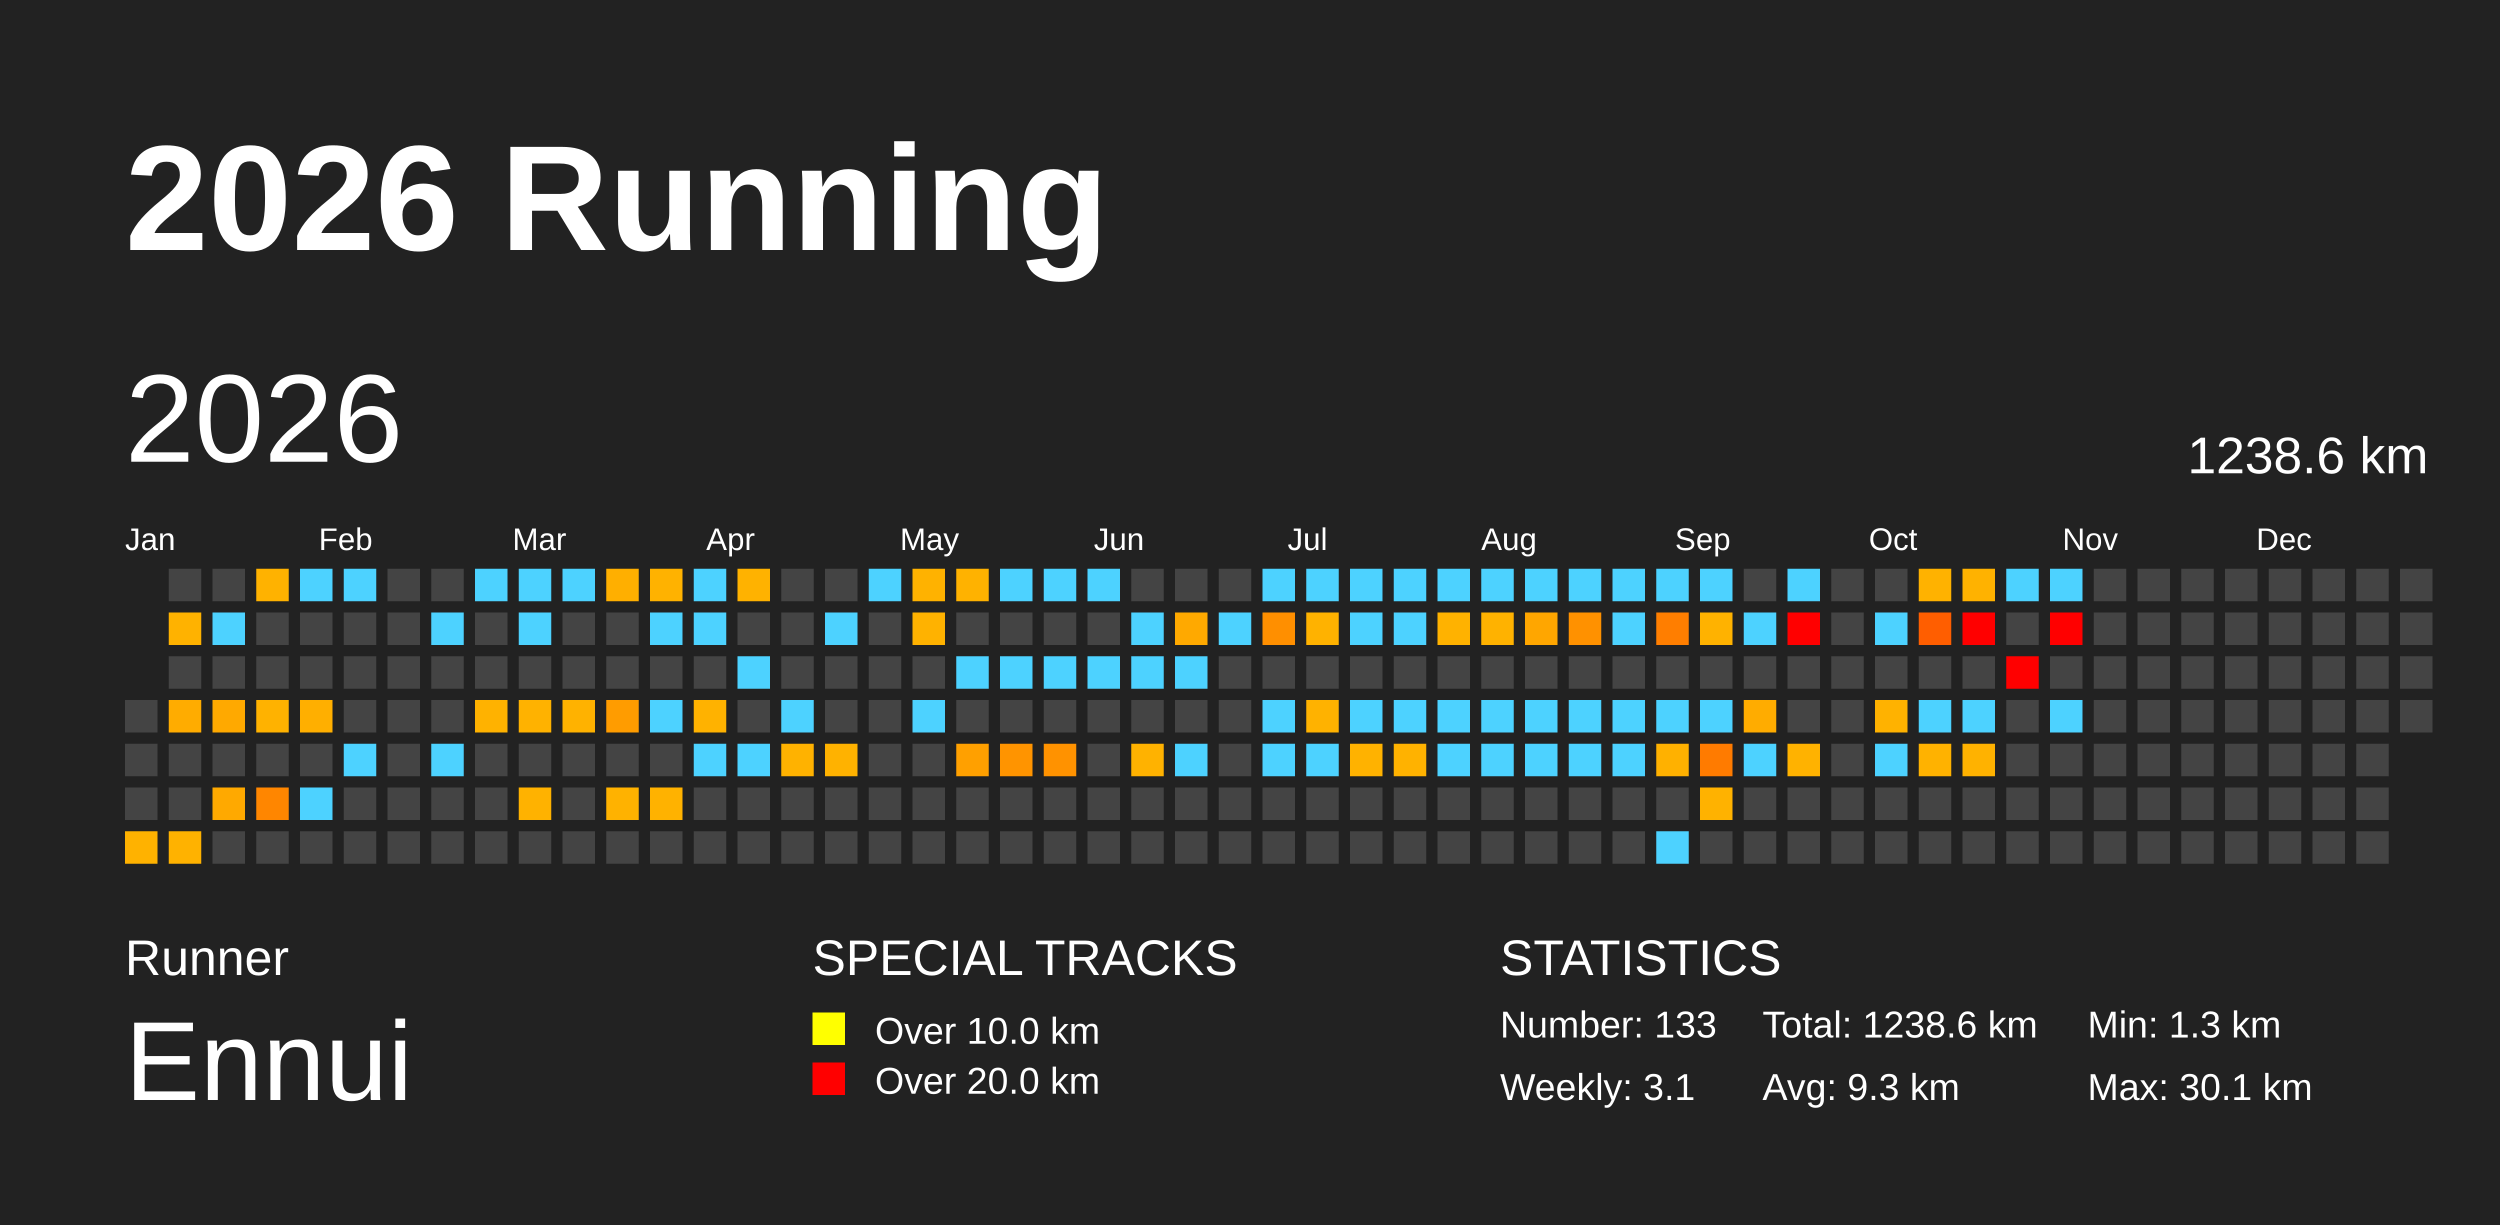
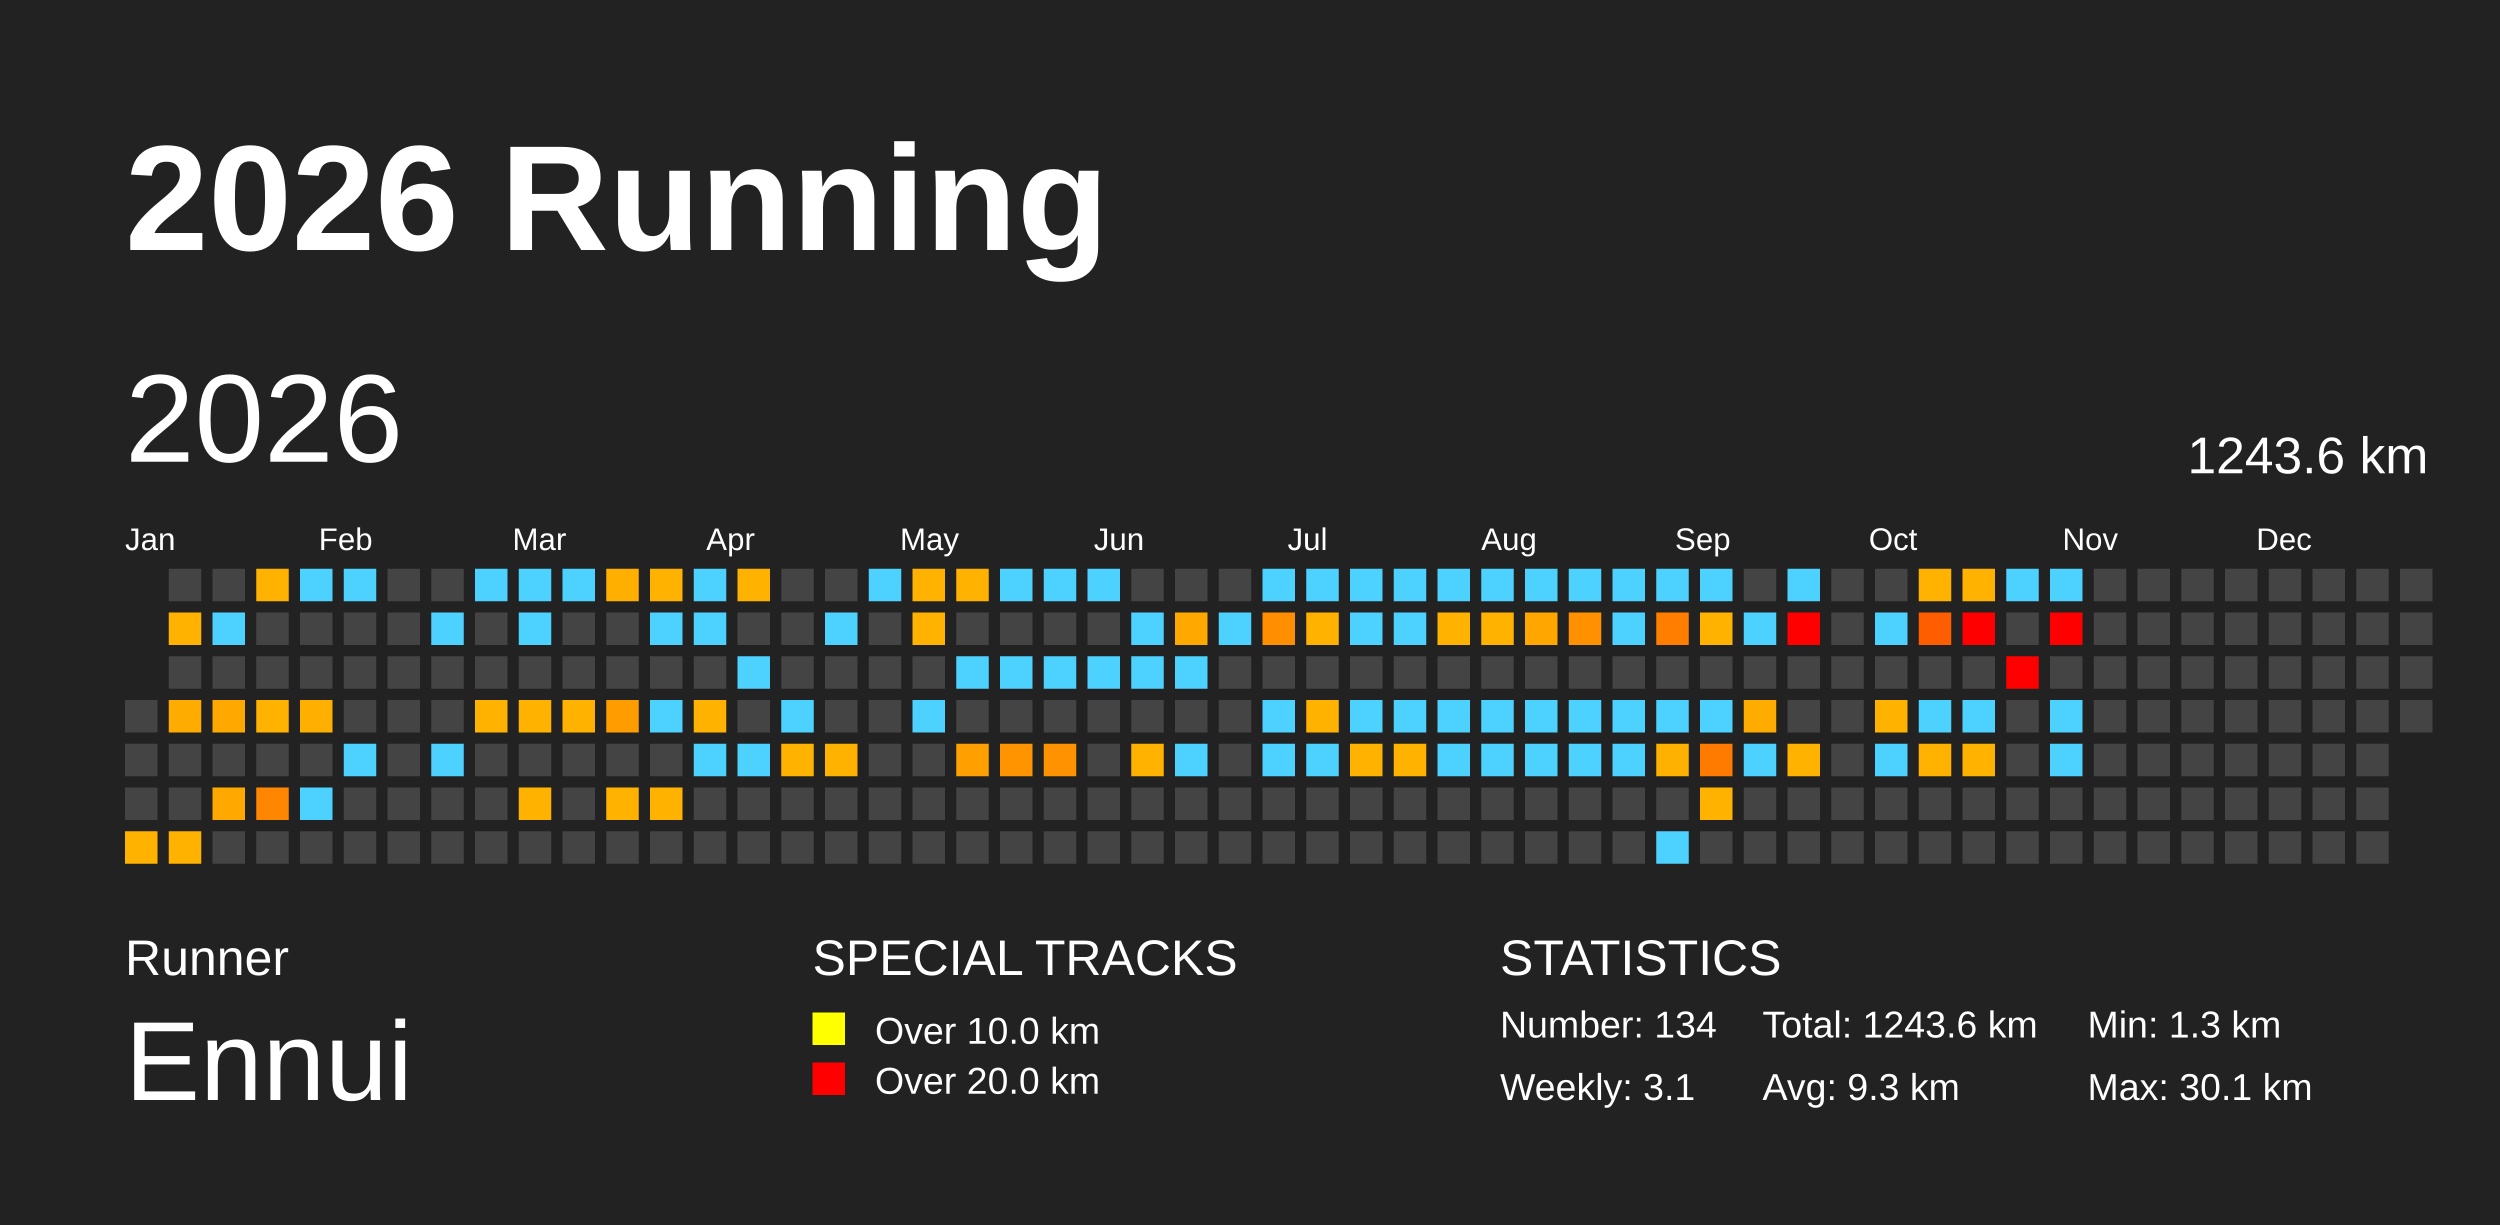
<svg xmlns="http://www.w3.org/2000/svg" baseProfile="full" height="98mm" version="1.1" viewBox="0,0,200,98" width="200mm">
  <defs />
  <rect fill="#222222" height="98" width="200" x="0" y="0" />
  <text fill="#FFFFFF" style="font-size:12px; font-family:Arial; font-weight:bold;" x="10" y="20">2026 Running</text>
  <text fill="#FFFFFF" style="font-size:4px; font-family:Arial" x="10" y="78">Runner</text>
  <text fill="#FFFFFF" style="font-size:9px; font-family:Arial" x="10" y="88">Ennui</text>
  <text fill="#FFFFFF" style="font-size:4px; font-family:Arial" x="65" y="78">SPECIAL TRACKS</text>
  <rect fill="yellow" height="2.6" width="2.6" x="65" y="81" />
  <text fill="#FFFFFF" style="font-size:3px; font-family:Arial" x="70" y="83.5">Over 10.0 km</text>
  <rect fill="red" height="2.6" width="2.6" x="65" y="85" />
  <text fill="#FFFFFF" style="font-size:3px; font-family:Arial" x="70" y="87.5">Over 20.0 km</text>
  <text fill="#FFFFFF" style="font-size:4px; font-family:Arial" x="120" y="78">STATISTICS</text>
-   <text fill="#FFFFFF" style="font-size:3px; font-family:Arial" x="120" y="83">Number: 133</text>
+   <text fill="#FFFFFF" style="font-size:3px; font-family:Arial" x="120" y="83">Number: 134</text>
  <text fill="#FFFFFF" style="font-size:3px; font-family:Arial" x="120" y="88">Weekly: 3.1</text>
-   <text fill="#FFFFFF" style="font-size:3px; font-family:Arial" x="141" y="83">Total: 1238.6 km</text>
+   <text fill="#FFFFFF" style="font-size:3px; font-family:Arial" x="141" y="83">Total: 1243.6 km</text>
  <text fill="#FFFFFF" style="font-size:3px; font-family:Arial" x="141" y="88">Avg: 9.3 km</text>
  <text fill="#FFFFFF" style="font-size:3px; font-family:Arial" x="167" y="83">Min: 1.3 km</text>
  <text fill="#FFFFFF" style="font-size:3px; font-family:Arial" x="167" y="88">Max: 30.1 km</text>
  <text dominant-baseline="hanging" fill="#FFFFFF" style="font-size:10.0px; font-family:Arial;" x="10" y="30">2026</text>
-   <text dominant-baseline="hanging" fill="#FFFFFF" style="font-size:4.125px; font-family:Arial;" x="175" y="35">1238.6 km</text>
+   <text dominant-baseline="hanging" fill="#FFFFFF" style="font-size:4.125px; font-family:Arial;" x="175" y="35">1243.6 km</text>
  <text fill="#FFFFFF" style="font-size:2.5px; font-family:Arial" x="10.0" y="44">Jan</text>
  <text fill="#FFFFFF" style="font-size:2.5px; font-family:Arial" x="25.5" y="44">Feb</text>
  <text fill="#FFFFFF" style="font-size:2.5px; font-family:Arial" x="41.0" y="44">Mar</text>
  <text fill="#FFFFFF" style="font-size:2.5px; font-family:Arial" x="56.5" y="44">Apr</text>
  <text fill="#FFFFFF" style="font-size:2.5px; font-family:Arial" x="72.0" y="44">May</text>
  <text fill="#FFFFFF" style="font-size:2.5px; font-family:Arial" x="87.5" y="44">Jun</text>
  <text fill="#FFFFFF" style="font-size:2.5px; font-family:Arial" x="103.0" y="44">Jul</text>
  <text fill="#FFFFFF" style="font-size:2.5px; font-family:Arial" x="118.5" y="44">Aug</text>
  <text fill="#FFFFFF" style="font-size:2.5px; font-family:Arial" x="134.0" y="44">Sep</text>
  <text fill="#FFFFFF" style="font-size:2.5px; font-family:Arial" x="149.5" y="44">Oct</text>
  <text fill="#FFFFFF" style="font-size:2.5px; font-family:Arial" x="165.0" y="44">Nov</text>
  <text fill="#FFFFFF" style="font-size:2.5px; font-family:Arial" x="180.5" y="44">Dec</text>
  <rect fill="#444444" height="2.6" width="2.6" x="10.0" y="56.0" />
  <rect fill="#444444" height="2.6" width="2.6" x="10.0" y="59.5" />
  <rect fill="#444444" height="2.6" width="2.6" x="10.0" y="63.0" />
  <rect fill="#ffb200" height="2.6" width="2.6" x="10.0" y="66.5" />
  <rect fill="#444444" height="2.6" width="2.6" x="13.5" y="45.5" />
  <rect fill="#ffb200" height="2.6" width="2.6" x="13.5" y="49.0" />
  <rect fill="#444444" height="2.6" width="2.6" x="13.5" y="52.5" />
  <rect fill="#ffac00" height="2.6" width="2.6" x="13.5" y="56.0" />
  <rect fill="#444444" height="2.6" width="2.6" x="13.5" y="59.5" />
  <rect fill="#444444" height="2.6" width="2.6" x="13.5" y="63.0" />
  <rect fill="#ffb200" height="2.6" width="2.6" x="13.5" y="66.5" />
  <rect fill="#444444" height="2.6" width="2.6" x="17.0" y="45.5" />
  <rect fill="#4dd2ff" height="2.6" width="2.6" x="17.0" y="49.0" />
  <rect fill="#444444" height="2.6" width="2.6" x="17.0" y="52.5" />
  <rect fill="#ffa900" height="2.6" width="2.6" x="17.0" y="56.0" />
  <rect fill="#444444" height="2.6" width="2.6" x="17.0" y="59.5" />
  <rect fill="#ffa900" height="2.6" width="2.6" x="17.0" y="63.0" />
  <rect fill="#444444" height="2.6" width="2.6" x="17.0" y="66.5" />
  <rect fill="#ffb200" height="2.6" width="2.6" x="20.5" y="45.5" />
  <rect fill="#444444" height="2.6" width="2.6" x="20.5" y="49.0" />
  <rect fill="#444444" height="2.6" width="2.6" x="20.5" y="52.5" />
  <rect fill="#ffb200" height="2.6" width="2.6" x="20.5" y="56.0" />
  <rect fill="#444444" height="2.6" width="2.6" x="20.5" y="59.5" />
  <rect fill="#ff8600" height="2.6" width="2.6" x="20.5" y="63.0" />
  <rect fill="#444444" height="2.6" width="2.6" x="20.5" y="66.5" />
  <rect fill="#4dd2ff" height="2.6" width="2.6" x="24.0" y="45.5" />
  <rect fill="#444444" height="2.6" width="2.6" x="24.0" y="49.0" />
  <rect fill="#444444" height="2.6" width="2.6" x="24.0" y="52.5" />
  <rect fill="#ffaf00" height="2.6" width="2.6" x="24.0" y="56.0" />
  <rect fill="#444444" height="2.6" width="2.6" x="24.0" y="59.5" />
  <rect fill="#4dd2ff" height="2.6" width="2.6" x="24.0" y="63.0" />
  <rect fill="#444444" height="2.6" width="2.6" x="24.0" y="66.5" />
  <rect fill="#4dd2ff" height="2.6" width="2.6" x="27.5" y="45.5" />
  <rect fill="#444444" height="2.6" width="2.6" x="27.5" y="49.0" />
  <rect fill="#444444" height="2.6" width="2.6" x="27.5" y="52.5" />
  <rect fill="#444444" height="2.6" width="2.6" x="27.5" y="56.0" />
  <rect fill="#4dd2ff" height="2.6" width="2.6" x="27.5" y="59.5" />
  <rect fill="#444444" height="2.6" width="2.6" x="27.5" y="63.0" />
  <rect fill="#444444" height="2.6" width="2.6" x="27.5" y="66.5" />
  <rect fill="#444444" height="2.6" width="2.6" x="31.0" y="45.5" />
  <rect fill="#444444" height="2.6" width="2.6" x="31.0" y="49.0" />
  <rect fill="#444444" height="2.6" width="2.6" x="31.0" y="52.5" />
  <rect fill="#444444" height="2.6" width="2.6" x="31.0" y="56.0" />
  <rect fill="#444444" height="2.6" width="2.6" x="31.0" y="59.5" />
  <rect fill="#444444" height="2.6" width="2.6" x="31.0" y="63.0" />
  <rect fill="#444444" height="2.6" width="2.6" x="31.0" y="66.5" />
  <rect fill="#444444" height="2.6" width="2.6" x="34.5" y="45.5" />
  <rect fill="#4dd2ff" height="2.6" width="2.6" x="34.5" y="49.0" />
  <rect fill="#444444" height="2.6" width="2.6" x="34.5" y="52.5" />
  <rect fill="#444444" height="2.6" width="2.6" x="34.5" y="56.0" />
  <rect fill="#4dd2ff" height="2.6" width="2.6" x="34.5" y="59.5" />
  <rect fill="#444444" height="2.6" width="2.6" x="34.5" y="63.0" />
  <rect fill="#444444" height="2.6" width="2.6" x="34.5" y="66.5" />
  <rect fill="#4dd2ff" height="2.6" width="2.6" x="38.0" y="45.5" />
  <rect fill="#444444" height="2.6" width="2.6" x="38.0" y="49.0" />
  <rect fill="#444444" height="2.6" width="2.6" x="38.0" y="52.5" />
  <rect fill="#ffb200" height="2.6" width="2.6" x="38.0" y="56.0" />
  <rect fill="#444444" height="2.6" width="2.6" x="38.0" y="59.5" />
  <rect fill="#444444" height="2.6" width="2.6" x="38.0" y="63.0" />
  <rect fill="#444444" height="2.6" width="2.6" x="38.0" y="66.5" />
  <rect fill="#4dd2ff" height="2.6" width="2.6" x="41.5" y="45.5" />
  <rect fill="#4dd2ff" height="2.6" width="2.6" x="41.5" y="49.0" />
  <rect fill="#444444" height="2.6" width="2.6" x="41.5" y="52.5" />
  <rect fill="#ffb200" height="2.6" width="2.6" x="41.5" y="56.0" />
  <rect fill="#444444" height="2.6" width="2.6" x="41.5" y="59.5" />
  <rect fill="#ffb200" height="2.6" width="2.6" x="41.5" y="63.0" />
  <rect fill="#444444" height="2.6" width="2.6" x="41.5" y="66.5" />
  <rect fill="#4dd2ff" height="2.6" width="2.6" x="45.0" y="45.5" />
  <rect fill="#444444" height="2.6" width="2.6" x="45.0" y="49.0" />
  <rect fill="#444444" height="2.6" width="2.6" x="45.0" y="52.5" />
  <rect fill="#ffb200" height="2.6" width="2.6" x="45.0" y="56.0" />
  <rect fill="#444444" height="2.6" width="2.6" x="45.0" y="59.5" />
  <rect fill="#444444" height="2.6" width="2.6" x="45.0" y="63.0" />
  <rect fill="#444444" height="2.6" width="2.6" x="45.0" y="66.5" />
  <rect fill="#ffaf00" height="2.6" width="2.6" x="48.5" y="45.5" />
  <rect fill="#444444" height="2.6" width="2.6" x="48.5" y="49.0" />
  <rect fill="#444444" height="2.6" width="2.6" x="48.5" y="52.5" />
  <rect fill="#ff9c00" height="2.6" width="2.6" x="48.5" y="56.0" />
  <rect fill="#444444" height="2.6" width="2.6" x="48.5" y="59.5" />
  <rect fill="#ffb200" height="2.6" width="2.6" x="48.5" y="63.0" />
  <rect fill="#444444" height="2.6" width="2.6" x="48.5" y="66.5" />
  <rect fill="#ffb200" height="2.6" width="2.6" x="52.0" y="45.5" />
  <rect fill="#4dd2ff" height="2.6" width="2.6" x="52.0" y="49.0" />
  <rect fill="#444444" height="2.6" width="2.6" x="52.0" y="52.5" />
  <rect fill="#4dd2ff" height="2.6" width="2.6" x="52.0" y="56.0" />
  <rect fill="#444444" height="2.6" width="2.6" x="52.0" y="59.5" />
  <rect fill="#ffb200" height="2.6" width="2.6" x="52.0" y="63.0" />
  <rect fill="#444444" height="2.6" width="2.6" x="52.0" y="66.5" />
  <rect fill="#4dd2ff" height="2.6" width="2.6" x="55.5" y="45.5" />
  <rect fill="#4dd2ff" height="2.6" width="2.6" x="55.5" y="49.0" />
  <rect fill="#444444" height="2.6" width="2.6" x="55.5" y="52.5" />
  <rect fill="#ffb200" height="2.6" width="2.6" x="55.5" y="56.0" />
  <rect fill="#4dd2ff" height="2.6" width="2.6" x="55.5" y="59.5" />
  <rect fill="#444444" height="2.6" width="2.6" x="55.5" y="63.0" />
  <rect fill="#444444" height="2.6" width="2.6" x="55.5" y="66.5" />
  <rect fill="#ffb200" height="2.6" width="2.6" x="59.0" y="45.5" />
  <rect fill="#444444" height="2.6" width="2.6" x="59.0" y="49.0" />
  <rect fill="#4dd2ff" height="2.6" width="2.6" x="59.0" y="52.5" />
  <rect fill="#444444" height="2.6" width="2.6" x="59.0" y="56.0" />
  <rect fill="#4dd2ff" height="2.6" width="2.6" x="59.0" y="59.5" />
  <rect fill="#444444" height="2.6" width="2.6" x="59.0" y="63.0" />
  <rect fill="#444444" height="2.6" width="2.6" x="59.0" y="66.5" />
  <rect fill="#444444" height="2.6" width="2.6" x="62.5" y="45.5" />
  <rect fill="#444444" height="2.6" width="2.6" x="62.5" y="49.0" />
  <rect fill="#444444" height="2.6" width="2.6" x="62.5" y="52.5" />
  <rect fill="#4dd2ff" height="2.6" width="2.6" x="62.5" y="56.0" />
  <rect fill="#ffb200" height="2.6" width="2.6" x="62.5" y="59.5" />
  <rect fill="#444444" height="2.6" width="2.6" x="62.5" y="63.0" />
  <rect fill="#444444" height="2.6" width="2.6" x="62.5" y="66.5" />
  <rect fill="#444444" height="2.6" width="2.6" x="66.0" y="45.5" />
  <rect fill="#4dd2ff" height="2.6" width="2.6" x="66.0" y="49.0" />
  <rect fill="#444444" height="2.6" width="2.6" x="66.0" y="52.5" />
  <rect fill="#444444" height="2.6" width="2.6" x="66.0" y="56.0" />
  <rect fill="#ffb200" height="2.6" width="2.6" x="66.0" y="59.5" />
  <rect fill="#444444" height="2.6" width="2.6" x="66.0" y="63.0" />
  <rect fill="#444444" height="2.6" width="2.6" x="66.0" y="66.5" />
  <rect fill="#4dd2ff" height="2.6" width="2.6" x="69.5" y="45.5" />
  <rect fill="#444444" height="2.6" width="2.6" x="69.5" y="49.0" />
  <rect fill="#444444" height="2.6" width="2.6" x="69.5" y="52.5" />
  <rect fill="#444444" height="2.6" width="2.6" x="69.5" y="56.0" />
  <rect fill="#444444" height="2.6" width="2.6" x="69.5" y="59.5" />
  <rect fill="#444444" height="2.6" width="2.6" x="69.5" y="63.0" />
  <rect fill="#444444" height="2.6" width="2.6" x="69.5" y="66.5" />
  <rect fill="#ffb200" height="2.6" width="2.6" x="73.0" y="45.5" />
  <rect fill="#ffb200" height="2.6" width="2.6" x="73.0" y="49.0" />
  <rect fill="#444444" height="2.6" width="2.6" x="73.0" y="52.5" />
  <rect fill="#4dd2ff" height="2.6" width="2.6" x="73.0" y="56.0" />
  <rect fill="#444444" height="2.6" width="2.6" x="73.0" y="59.5" />
  <rect fill="#444444" height="2.6" width="2.6" x="73.0" y="63.0" />
  <rect fill="#444444" height="2.6" width="2.6" x="73.0" y="66.5" />
  <rect fill="#ffb200" height="2.6" width="2.6" x="76.5" y="45.5" />
  <rect fill="#444444" height="2.6" width="2.6" x="76.5" y="49.0" />
  <rect fill="#4dd2ff" height="2.6" width="2.6" x="76.5" y="52.5" />
  <rect fill="#444444" height="2.6" width="2.6" x="76.5" y="56.0" />
  <rect fill="#ffa000" height="2.6" width="2.6" x="76.5" y="59.5" />
  <rect fill="#444444" height="2.6" width="2.6" x="76.5" y="63.0" />
  <rect fill="#444444" height="2.6" width="2.6" x="76.5" y="66.5" />
  <rect fill="#4dd2ff" height="2.6" width="2.6" x="80.0" y="45.5" />
  <rect fill="#444444" height="2.6" width="2.6" x="80.0" y="49.0" />
  <rect fill="#4dd2ff" height="2.6" width="2.6" x="80.0" y="52.5" />
  <rect fill="#444444" height="2.6" width="2.6" x="80.0" y="56.0" />
  <rect fill="#ff9400" height="2.6" width="2.6" x="80.0" y="59.5" />
  <rect fill="#444444" height="2.6" width="2.6" x="80.0" y="63.0" />
  <rect fill="#444444" height="2.6" width="2.6" x="80.0" y="66.5" />
  <rect fill="#4dd2ff" height="2.6" width="2.6" x="83.5" y="45.5" />
  <rect fill="#444444" height="2.6" width="2.6" x="83.5" y="49.0" />
  <rect fill="#4dd2ff" height="2.6" width="2.6" x="83.5" y="52.5" />
  <rect fill="#444444" height="2.6" width="2.6" x="83.5" y="56.0" />
  <rect fill="#ff9200" height="2.6" width="2.6" x="83.5" y="59.5" />
  <rect fill="#444444" height="2.6" width="2.6" x="83.5" y="63.0" />
  <rect fill="#444444" height="2.6" width="2.6" x="83.5" y="66.5" />
  <rect fill="#4dd2ff" height="2.6" width="2.6" x="87.0" y="45.5" />
  <rect fill="#444444" height="2.6" width="2.6" x="87.0" y="49.0" />
  <rect fill="#4dd2ff" height="2.6" width="2.6" x="87.0" y="52.5" />
  <rect fill="#444444" height="2.6" width="2.6" x="87.0" y="56.0" />
  <rect fill="#444444" height="2.6" width="2.6" x="87.0" y="59.5" />
  <rect fill="#444444" height="2.6" width="2.6" x="87.0" y="63.0" />
  <rect fill="#444444" height="2.6" width="2.6" x="87.0" y="66.5" />
  <rect fill="#444444" height="2.6" width="2.6" x="90.5" y="45.5" />
  <rect fill="#4dd2ff" height="2.6" width="2.6" x="90.5" y="49.0" />
  <rect fill="#4dd2ff" height="2.6" width="2.6" x="90.5" y="52.5" />
  <rect fill="#444444" height="2.6" width="2.6" x="90.5" y="56.0" />
  <rect fill="#ffb200" height="2.6" width="2.6" x="90.5" y="59.5" />
  <rect fill="#444444" height="2.6" width="2.6" x="90.5" y="63.0" />
  <rect fill="#444444" height="2.6" width="2.6" x="90.5" y="66.5" />
  <rect fill="#444444" height="2.6" width="2.6" x="94.0" y="45.5" />
  <rect fill="#ffa900" height="2.6" width="2.6" x="94.0" y="49.0" />
  <rect fill="#4dd2ff" height="2.6" width="2.6" x="94.0" y="52.5" />
  <rect fill="#444444" height="2.6" width="2.6" x="94.0" y="56.0" />
  <rect fill="#4dd2ff" height="2.6" width="2.6" x="94.0" y="59.5" />
  <rect fill="#444444" height="2.6" width="2.6" x="94.0" y="63.0" />
  <rect fill="#444444" height="2.6" width="2.6" x="94.0" y="66.5" />
  <rect fill="#444444" height="2.6" width="2.6" x="97.5" y="45.5" />
  <rect fill="#4dd2ff" height="2.6" width="2.6" x="97.5" y="49.0" />
  <rect fill="#444444" height="2.6" width="2.6" x="97.5" y="52.5" />
  <rect fill="#444444" height="2.6" width="2.6" x="97.5" y="56.0" />
  <rect fill="#444444" height="2.6" width="2.6" x="97.5" y="59.5" />
  <rect fill="#444444" height="2.6" width="2.6" x="97.5" y="63.0" />
  <rect fill="#444444" height="2.6" width="2.6" x="97.5" y="66.5" />
  <rect fill="#4dd2ff" height="2.6" width="2.6" x="101.0" y="45.5" />
  <rect fill="#ff8f00" height="2.6" width="2.6" x="101.0" y="49.0" />
  <rect fill="#444444" height="2.6" width="2.6" x="101.0" y="52.5" />
  <rect fill="#4dd2ff" height="2.6" width="2.6" x="101.0" y="56.0" />
  <rect fill="#4dd2ff" height="2.6" width="2.6" x="101.0" y="59.5" />
  <rect fill="#444444" height="2.6" width="2.6" x="101.0" y="63.0" />
  <rect fill="#444444" height="2.6" width="2.6" x="101.0" y="66.5" />
  <rect fill="#4dd2ff" height="2.6" width="2.6" x="104.5" y="45.5" />
  <rect fill="#ffb200" height="2.6" width="2.6" x="104.5" y="49.0" />
  <rect fill="#444444" height="2.6" width="2.6" x="104.5" y="52.5" />
  <rect fill="#ffb200" height="2.6" width="2.6" x="104.5" y="56.0" />
  <rect fill="#4dd2ff" height="2.6" width="2.6" x="104.5" y="59.5" />
  <rect fill="#444444" height="2.6" width="2.6" x="104.5" y="63.0" />
  <rect fill="#444444" height="2.6" width="2.6" x="104.5" y="66.5" />
  <rect fill="#4dd2ff" height="2.6" width="2.6" x="108.0" y="45.5" />
  <rect fill="#4dd2ff" height="2.6" width="2.6" x="108.0" y="49.0" />
  <rect fill="#444444" height="2.6" width="2.6" x="108.0" y="52.5" />
  <rect fill="#4dd2ff" height="2.6" width="2.6" x="108.0" y="56.0" />
  <rect fill="#ffb200" height="2.6" width="2.6" x="108.0" y="59.5" />
  <rect fill="#444444" height="2.6" width="2.6" x="108.0" y="63.0" />
  <rect fill="#444444" height="2.6" width="2.6" x="108.0" y="66.5" />
  <rect fill="#4dd2ff" height="2.6" width="2.6" x="111.5" y="45.5" />
  <rect fill="#4dd2ff" height="2.6" width="2.6" x="111.5" y="49.0" />
  <rect fill="#444444" height="2.6" width="2.6" x="111.5" y="52.5" />
  <rect fill="#4dd2ff" height="2.6" width="2.6" x="111.5" y="56.0" />
  <rect fill="#ffb200" height="2.6" width="2.6" x="111.5" y="59.5" />
  <rect fill="#444444" height="2.6" width="2.6" x="111.5" y="63.0" />
  <rect fill="#444444" height="2.6" width="2.6" x="111.5" y="66.5" />
  <rect fill="#4dd2ff" height="2.6" width="2.6" x="115.0" y="45.5" />
  <rect fill="#ffb200" height="2.6" width="2.6" x="115.0" y="49.0" />
  <rect fill="#444444" height="2.6" width="2.6" x="115.0" y="52.5" />
  <rect fill="#4dd2ff" height="2.6" width="2.6" x="115.0" y="56.0" />
  <rect fill="#4dd2ff" height="2.6" width="2.6" x="115.0" y="59.5" />
  <rect fill="#444444" height="2.6" width="2.6" x="115.0" y="63.0" />
  <rect fill="#444444" height="2.6" width="2.6" x="115.0" y="66.5" />
  <rect fill="#4dd2ff" height="2.6" width="2.6" x="118.5" y="45.5" />
  <rect fill="#ffb200" height="2.6" width="2.6" x="118.5" y="49.0" />
  <rect fill="#444444" height="2.6" width="2.6" x="118.5" y="52.5" />
  <rect fill="#4dd2ff" height="2.6" width="2.6" x="118.5" y="56.0" />
  <rect fill="#4dd2ff" height="2.6" width="2.6" x="118.5" y="59.5" />
  <rect fill="#444444" height="2.6" width="2.6" x="118.5" y="63.0" />
  <rect fill="#444444" height="2.6" width="2.6" x="118.5" y="66.5" />
  <rect fill="#4dd2ff" height="2.6" width="2.6" x="122.0" y="45.5" />
  <rect fill="#ffa600" height="2.6" width="2.6" x="122.0" y="49.0" />
  <rect fill="#444444" height="2.6" width="2.6" x="122.0" y="52.5" />
  <rect fill="#4dd2ff" height="2.6" width="2.6" x="122.0" y="56.0" />
  <rect fill="#4dd2ff" height="2.6" width="2.6" x="122.0" y="59.5" />
  <rect fill="#444444" height="2.6" width="2.6" x="122.0" y="63.0" />
  <rect fill="#444444" height="2.6" width="2.6" x="122.0" y="66.5" />
  <rect fill="#4dd2ff" height="2.6" width="2.6" x="125.5" y="45.5" />
  <rect fill="#ff9100" height="2.6" width="2.6" x="125.5" y="49.0" />
  <rect fill="#444444" height="2.6" width="2.6" x="125.5" y="52.5" />
  <rect fill="#4dd2ff" height="2.6" width="2.6" x="125.5" y="56.0" />
  <rect fill="#4dd2ff" height="2.6" width="2.6" x="125.5" y="59.5" />
  <rect fill="#444444" height="2.6" width="2.6" x="125.5" y="63.0" />
  <rect fill="#444444" height="2.6" width="2.6" x="125.5" y="66.5" />
  <rect fill="#4dd2ff" height="2.6" width="2.6" x="129.0" y="45.5" />
  <rect fill="#4dd2ff" height="2.6" width="2.6" x="129.0" y="49.0" />
  <rect fill="#444444" height="2.6" width="2.6" x="129.0" y="52.5" />
  <rect fill="#4dd2ff" height="2.6" width="2.6" x="129.0" y="56.0" />
  <rect fill="#4dd2ff" height="2.6" width="2.6" x="129.0" y="59.5" />
  <rect fill="#444444" height="2.6" width="2.6" x="129.0" y="63.0" />
  <rect fill="#444444" height="2.6" width="2.6" x="129.0" y="66.5" />
  <rect fill="#4dd2ff" height="2.6" width="2.6" x="132.5" y="45.5" />
  <rect fill="#ff7e00" height="2.6" width="2.6" x="132.5" y="49.0" />
  <rect fill="#444444" height="2.6" width="2.6" x="132.5" y="52.5" />
  <rect fill="#4dd2ff" height="2.6" width="2.6" x="132.5" y="56.0" />
  <rect fill="#ffb100" height="2.6" width="2.6" x="132.5" y="59.5" />
  <rect fill="#444444" height="2.6" width="2.6" x="132.5" y="63.0" />
  <rect fill="#4dd2ff" height="2.6" width="2.6" x="132.5" y="66.5" />
  <rect fill="#4dd2ff" height="2.6" width="2.6" x="136.0" y="45.5" />
  <rect fill="#ffb200" height="2.6" width="2.6" x="136.0" y="49.0" />
  <rect fill="#444444" height="2.6" width="2.6" x="136.0" y="52.5" />
  <rect fill="#4dd2ff" height="2.6" width="2.6" x="136.0" y="56.0" />
  <rect fill="#ff7b00" height="2.6" width="2.6" x="136.0" y="59.5" />
  <rect fill="#ffb200" height="2.6" width="2.6" x="136.0" y="63.0" />
  <rect fill="#444444" height="2.6" width="2.6" x="136.0" y="66.5" />
  <rect fill="#444444" height="2.6" width="2.6" x="139.5" y="45.5" />
  <rect fill="#4dd2ff" height="2.6" width="2.6" x="139.5" y="49.0" />
  <rect fill="#444444" height="2.6" width="2.6" x="139.5" y="52.5" />
  <rect fill="#ffac00" height="2.6" width="2.6" x="139.5" y="56.0" />
  <rect fill="#4dd2ff" height="2.6" width="2.6" x="139.5" y="59.5" />
  <rect fill="#444444" height="2.6" width="2.6" x="139.5" y="63.0" />
  <rect fill="#444444" height="2.6" width="2.6" x="139.5" y="66.5" />
  <rect fill="#4dd2ff" height="2.6" width="2.6" x="143.0" y="45.5" />
  <rect fill="red" height="2.6" width="2.6" x="143.0" y="49.0" />
  <rect fill="#444444" height="2.6" width="2.6" x="143.0" y="52.5" />
  <rect fill="#444444" height="2.6" width="2.6" x="143.0" y="56.0" />
  <rect fill="#ffb200" height="2.6" width="2.6" x="143.0" y="59.5" />
  <rect fill="#444444" height="2.6" width="2.6" x="143.0" y="63.0" />
  <rect fill="#444444" height="2.6" width="2.6" x="143.0" y="66.5" />
  <rect fill="#444444" height="2.6" width="2.6" x="146.5" y="45.5" />
  <rect fill="#444444" height="2.6" width="2.6" x="146.5" y="49.0" />
  <rect fill="#444444" height="2.6" width="2.6" x="146.5" y="52.5" />
  <rect fill="#444444" height="2.6" width="2.6" x="146.5" y="56.0" />
  <rect fill="#444444" height="2.6" width="2.6" x="146.5" y="59.5" />
  <rect fill="#444444" height="2.6" width="2.6" x="146.5" y="63.0" />
  <rect fill="#444444" height="2.6" width="2.6" x="146.5" y="66.5" />
  <rect fill="#444444" height="2.6" width="2.6" x="150.0" y="45.5" />
  <rect fill="#4dd2ff" height="2.6" width="2.6" x="150.0" y="49.0" />
  <rect fill="#444444" height="2.6" width="2.6" x="150.0" y="52.5" />
  <rect fill="#ffb200" height="2.6" width="2.6" x="150.0" y="56.0" />
  <rect fill="#4dd2ff" height="2.6" width="2.6" x="150.0" y="59.5" />
  <rect fill="#444444" height="2.6" width="2.6" x="150.0" y="63.0" />
  <rect fill="#444444" height="2.6" width="2.6" x="150.0" y="66.5" />
  <rect fill="#ffb200" height="2.6" width="2.6" x="153.5" y="45.5" />
  <rect fill="#ff5e00" height="2.6" width="2.6" x="153.5" y="49.0" />
  <rect fill="#444444" height="2.6" width="2.6" x="153.5" y="52.5" />
  <rect fill="#4dd2ff" height="2.6" width="2.6" x="153.5" y="56.0" />
  <rect fill="#ffb200" height="2.6" width="2.6" x="153.5" y="59.5" />
  <rect fill="#444444" height="2.6" width="2.6" x="153.5" y="63.0" />
  <rect fill="#444444" height="2.6" width="2.6" x="153.5" y="66.5" />
  <rect fill="#ffb200" height="2.6" width="2.6" x="157.0" y="45.5" />
  <rect fill="red" height="2.6" width="2.6" x="157.0" y="49.0" />
  <rect fill="#444444" height="2.6" width="2.6" x="157.0" y="52.5" />
  <rect fill="#4dd2ff" height="2.6" width="2.6" x="157.0" y="56.0" />
  <rect fill="#ffb200" height="2.6" width="2.6" x="157.0" y="59.5" />
  <rect fill="#444444" height="2.6" width="2.6" x="157.0" y="63.0" />
  <rect fill="#444444" height="2.6" width="2.6" x="157.0" y="66.5" />
  <rect fill="#4dd2ff" height="2.6" width="2.6" x="160.5" y="45.5" />
  <rect fill="#444444" height="2.6" width="2.6" x="160.5" y="49.0" />
  <rect fill="red" height="2.6" width="2.6" x="160.5" y="52.5" />
  <rect fill="#444444" height="2.6" width="2.6" x="160.5" y="56.0" />
  <rect fill="#444444" height="2.6" width="2.6" x="160.5" y="59.5" />
  <rect fill="#444444" height="2.6" width="2.6" x="160.5" y="63.0" />
  <rect fill="#444444" height="2.6" width="2.6" x="160.5" y="66.5" />
  <rect fill="#4dd2ff" height="2.6" width="2.6" x="164.0" y="45.5" />
  <rect fill="red" height="2.6" width="2.6" x="164.0" y="49.0" />
  <rect fill="#444444" height="2.6" width="2.6" x="164.0" y="52.5" />
  <rect fill="#4dd2ff" height="2.6" width="2.6" x="164.0" y="56.0" />
-   <rect fill="#444444" height="2.6" width="2.6" x="164.0" y="59.5" />
+   <rect fill="#4dd2ff" height="2.6" width="2.6" x="164.0" y="59.5" />
  <rect fill="#444444" height="2.6" width="2.6" x="164.0" y="63.0" />
  <rect fill="#444444" height="2.6" width="2.6" x="164.0" y="66.5" />
  <rect fill="#444444" height="2.6" width="2.6" x="167.5" y="45.5" />
  <rect fill="#444444" height="2.6" width="2.6" x="167.5" y="49.0" />
  <rect fill="#444444" height="2.6" width="2.6" x="167.5" y="52.5" />
  <rect fill="#444444" height="2.6" width="2.6" x="167.5" y="56.0" />
  <rect fill="#444444" height="2.6" width="2.6" x="167.5" y="59.5" />
  <rect fill="#444444" height="2.6" width="2.6" x="167.5" y="63.0" />
  <rect fill="#444444" height="2.6" width="2.6" x="167.5" y="66.5" />
  <rect fill="#444444" height="2.6" width="2.6" x="171.0" y="45.5" />
  <rect fill="#444444" height="2.6" width="2.6" x="171.0" y="49.0" />
  <rect fill="#444444" height="2.6" width="2.6" x="171.0" y="52.5" />
  <rect fill="#444444" height="2.6" width="2.6" x="171.0" y="56.0" />
  <rect fill="#444444" height="2.6" width="2.6" x="171.0" y="59.5" />
  <rect fill="#444444" height="2.6" width="2.6" x="171.0" y="63.0" />
  <rect fill="#444444" height="2.6" width="2.6" x="171.0" y="66.5" />
  <rect fill="#444444" height="2.6" width="2.6" x="174.5" y="45.5" />
  <rect fill="#444444" height="2.6" width="2.6" x="174.5" y="49.0" />
  <rect fill="#444444" height="2.6" width="2.6" x="174.5" y="52.5" />
  <rect fill="#444444" height="2.6" width="2.6" x="174.5" y="56.0" />
  <rect fill="#444444" height="2.6" width="2.6" x="174.5" y="59.5" />
  <rect fill="#444444" height="2.6" width="2.6" x="174.5" y="63.0" />
  <rect fill="#444444" height="2.6" width="2.6" x="174.5" y="66.5" />
  <rect fill="#444444" height="2.6" width="2.6" x="178.0" y="45.5" />
  <rect fill="#444444" height="2.6" width="2.6" x="178.0" y="49.0" />
  <rect fill="#444444" height="2.6" width="2.6" x="178.0" y="52.5" />
  <rect fill="#444444" height="2.6" width="2.6" x="178.0" y="56.0" />
  <rect fill="#444444" height="2.6" width="2.6" x="178.0" y="59.5" />
  <rect fill="#444444" height="2.6" width="2.6" x="178.0" y="63.0" />
  <rect fill="#444444" height="2.6" width="2.6" x="178.0" y="66.5" />
  <rect fill="#444444" height="2.6" width="2.6" x="181.5" y="45.5" />
  <rect fill="#444444" height="2.6" width="2.6" x="181.5" y="49.0" />
  <rect fill="#444444" height="2.6" width="2.6" x="181.5" y="52.5" />
  <rect fill="#444444" height="2.6" width="2.6" x="181.5" y="56.0" />
  <rect fill="#444444" height="2.6" width="2.6" x="181.5" y="59.5" />
  <rect fill="#444444" height="2.6" width="2.6" x="181.5" y="63.0" />
  <rect fill="#444444" height="2.6" width="2.6" x="181.5" y="66.5" />
  <rect fill="#444444" height="2.6" width="2.6" x="185.0" y="45.5" />
  <rect fill="#444444" height="2.6" width="2.6" x="185.0" y="49.0" />
  <rect fill="#444444" height="2.6" width="2.6" x="185.0" y="52.5" />
  <rect fill="#444444" height="2.6" width="2.6" x="185.0" y="56.0" />
  <rect fill="#444444" height="2.6" width="2.6" x="185.0" y="59.5" />
  <rect fill="#444444" height="2.6" width="2.6" x="185.0" y="63.0" />
  <rect fill="#444444" height="2.6" width="2.6" x="185.0" y="66.5" />
  <rect fill="#444444" height="2.6" width="2.6" x="188.5" y="45.5" />
  <rect fill="#444444" height="2.6" width="2.6" x="188.5" y="49.0" />
  <rect fill="#444444" height="2.6" width="2.6" x="188.5" y="52.5" />
  <rect fill="#444444" height="2.6" width="2.6" x="188.5" y="56.0" />
  <rect fill="#444444" height="2.6" width="2.6" x="188.5" y="59.5" />
  <rect fill="#444444" height="2.6" width="2.6" x="188.5" y="63.0" />
  <rect fill="#444444" height="2.6" width="2.6" x="188.5" y="66.5" />
  <rect fill="#444444" height="2.6" width="2.6" x="192.0" y="45.5" />
  <rect fill="#444444" height="2.6" width="2.6" x="192.0" y="49.0" />
  <rect fill="#444444" height="2.6" width="2.6" x="192.0" y="52.5" />
  <rect fill="#444444" height="2.6" width="2.6" x="192.0" y="56.0" />
</svg>
